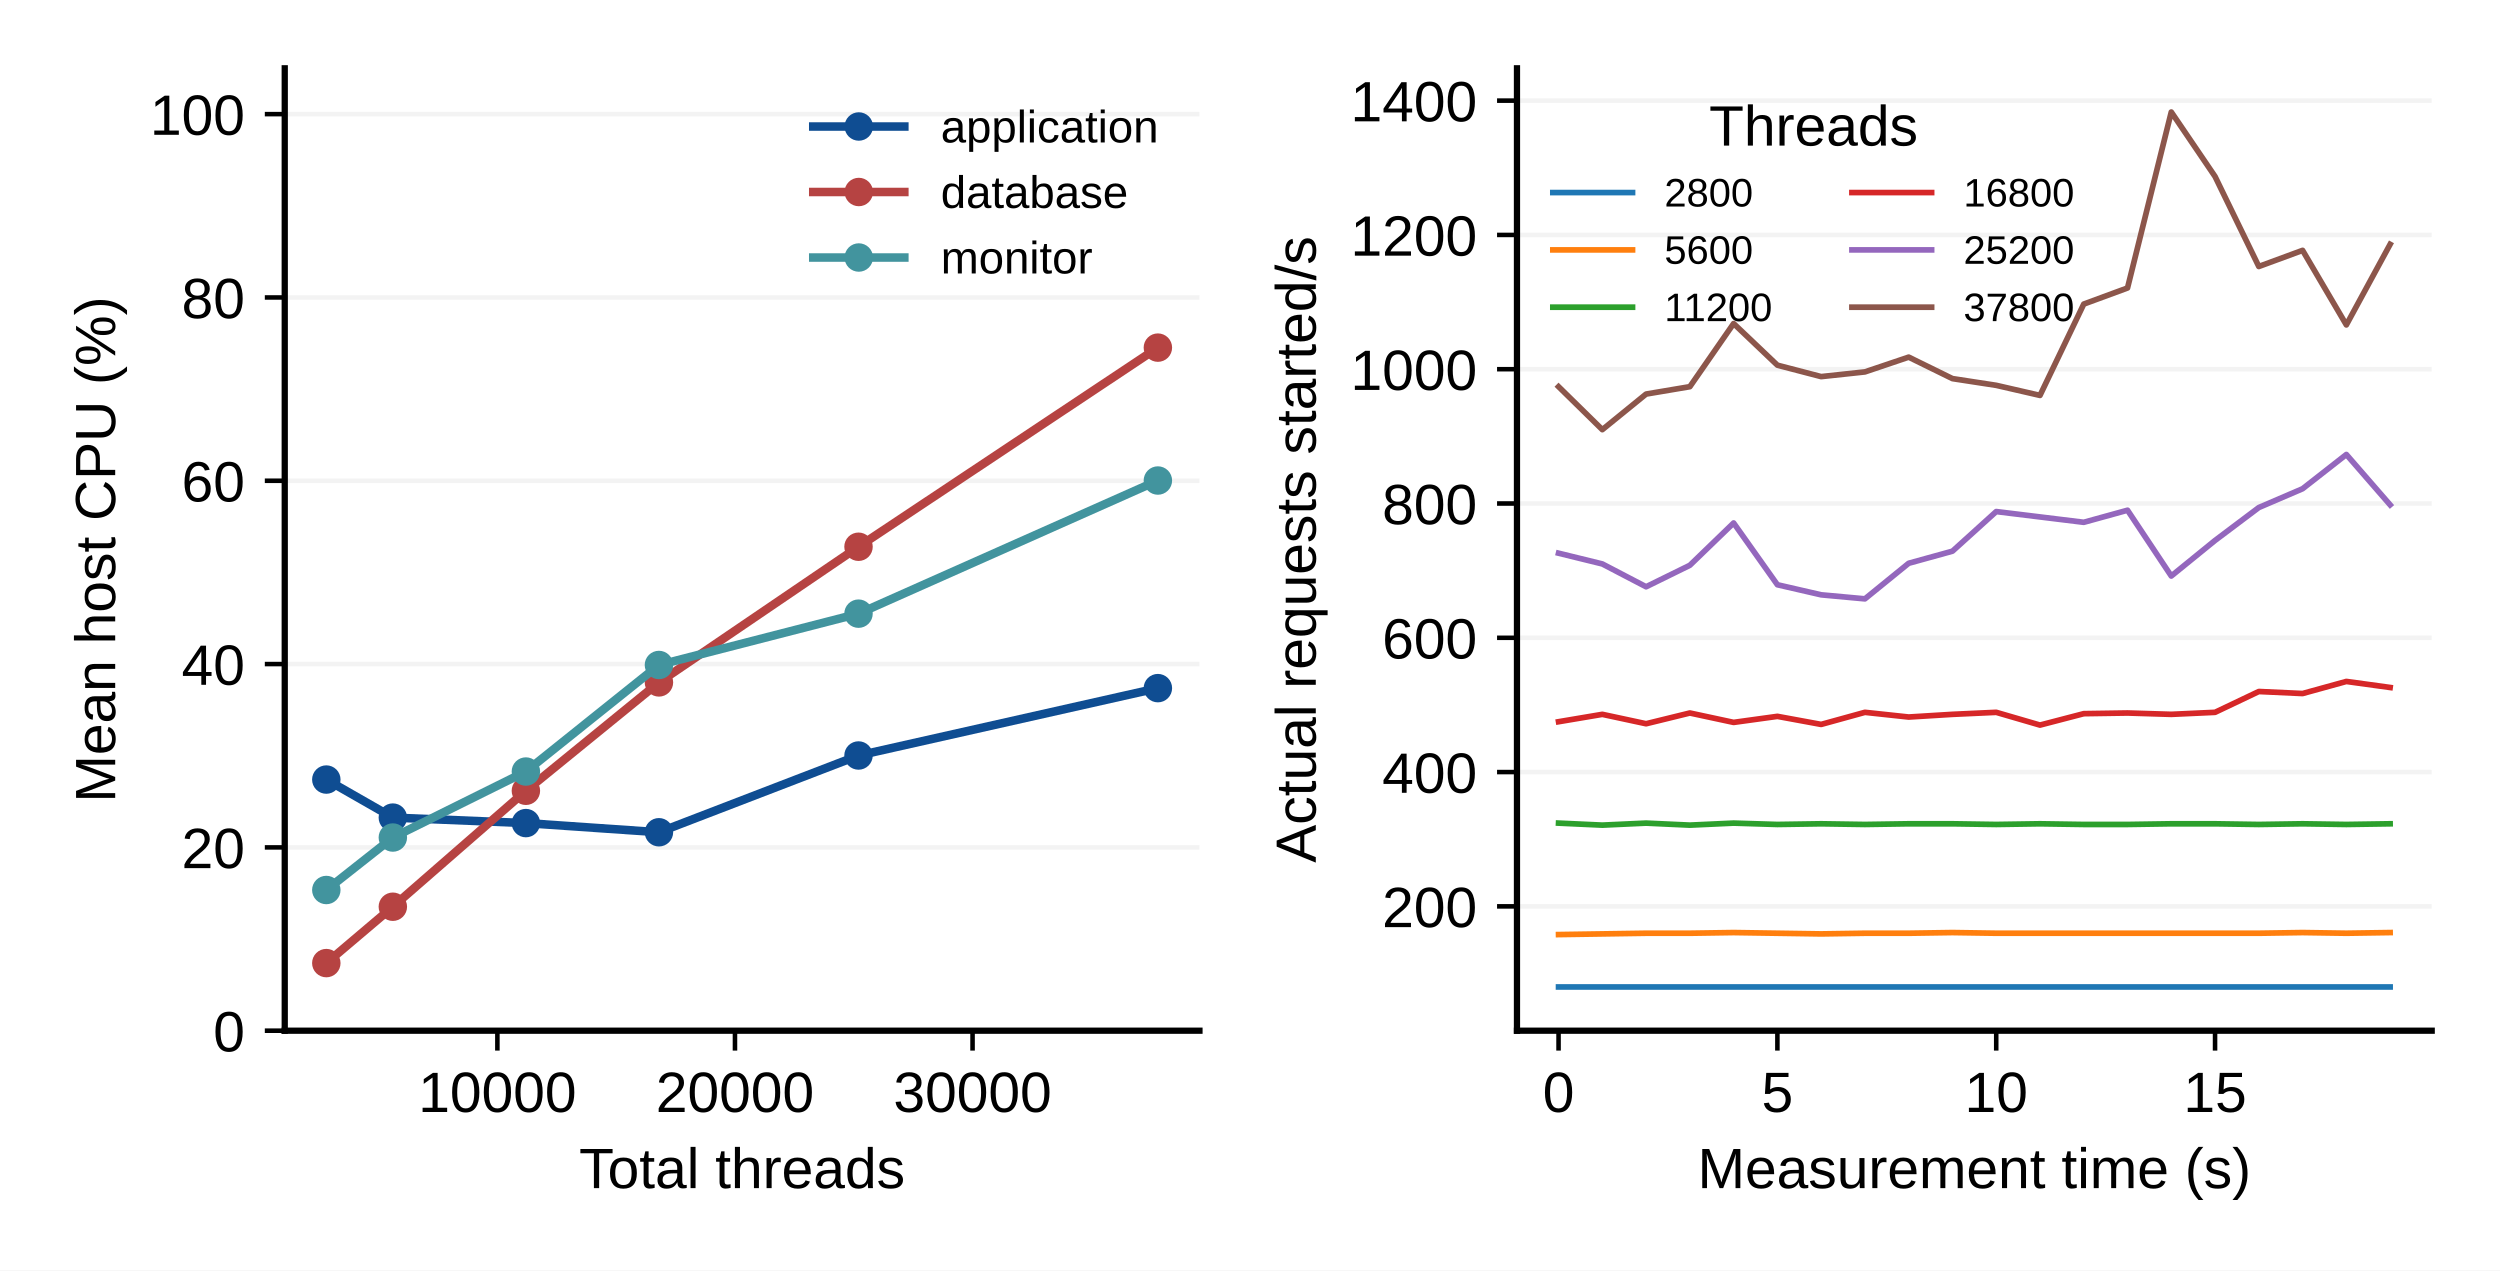
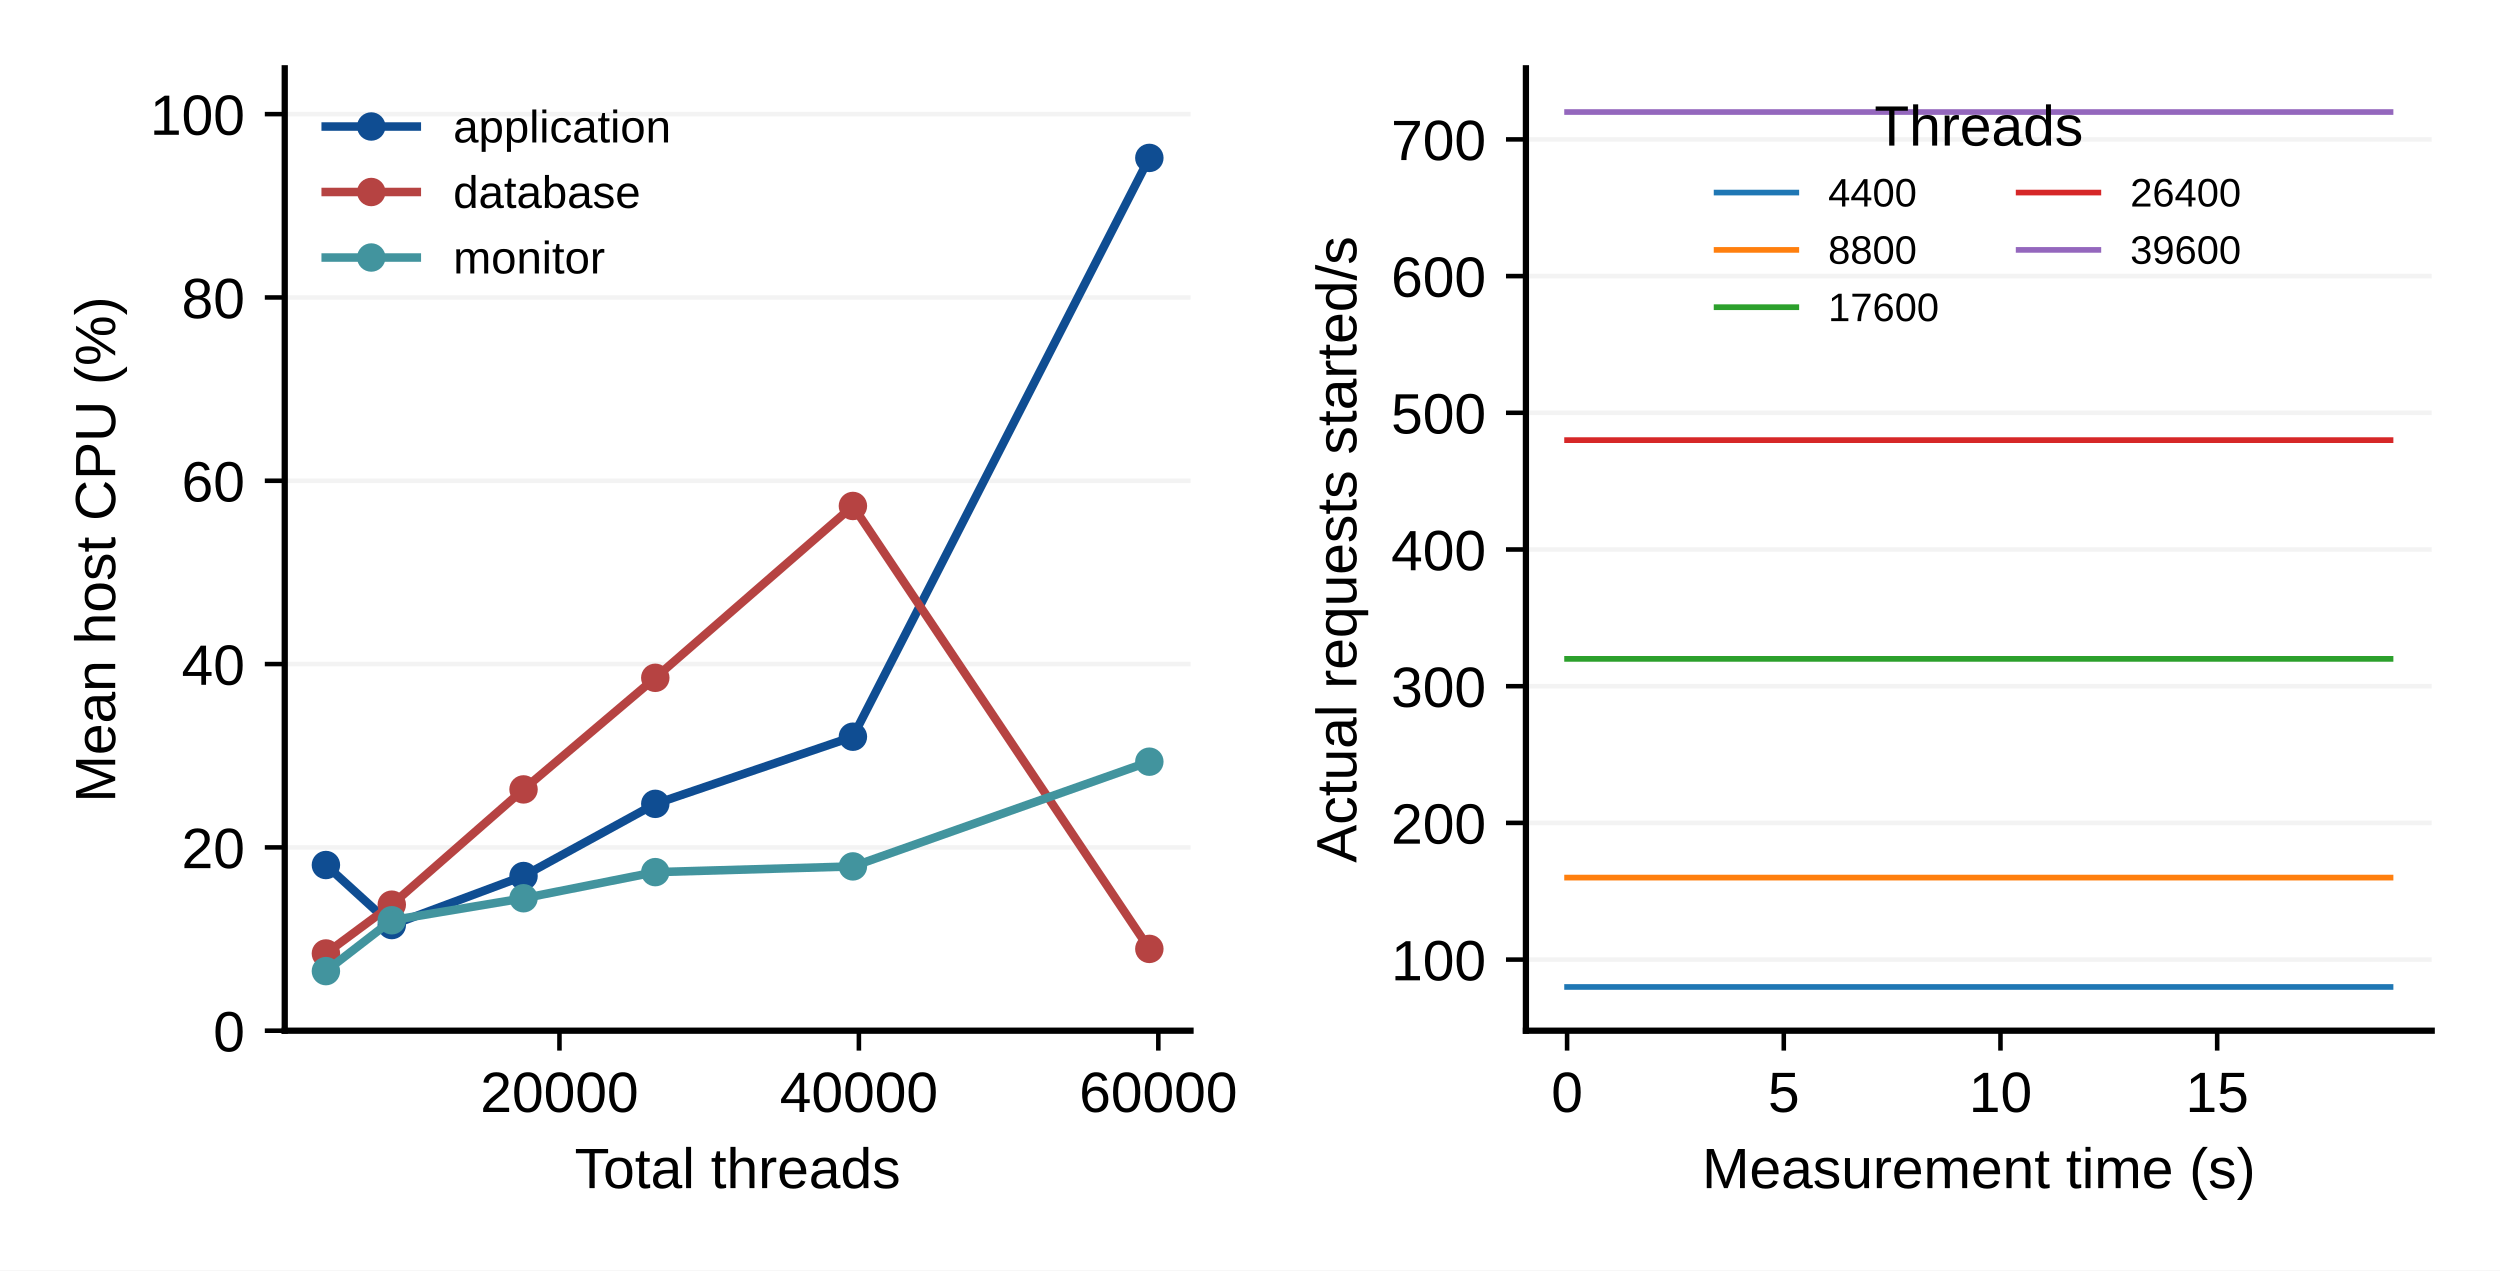
<svg xmlns="http://www.w3.org/2000/svg" xmlns:xlink="http://www.w3.org/1999/xlink" width="439.2pt" height="223.2pt" viewBox="0 0 439.2 223.2" version="1.1">
  <defs>
    <style type="text/css">*{stroke-linejoin: round; stroke-linecap: butt}</style>
  </defs>
  <g id="figure_1">
    <g id="patch_1">
      <path d="M 0 223.2  L 439.2 223.2  L 439.2 0  L 0 0  z " style="fill: #ffffff" />
    </g>
    <g id="axes_1">
      <g id="patch_2">
-         <path d="M 50.023 181.073  L 210.72 181.073  L 210.72 12  L 50.023 12  z " style="fill: #ffffff" />
+         <path d="M 50.023 181.073  L 209.149 181.073  L 209.149 12  L 50.023 12  z " style="fill: #ffffff" />
      </g>
      <g id="matplotlib.axis_1">
        <g id="xtick_1">
          <g id="line2d_1">
            <defs>
-               <path id="m66b0f3c5aa" d="M 0 0  L 0 3.5  " style="stroke: #000000; stroke-width: 0.8" />
+               <path id="m7be402d880" d="M 0 0  L 0 3.5  " style="stroke: #000000; stroke-width: 0.8" />
            </defs>
            <g>
-               <use xlink:href="#m66b0f3c5aa" x="87.379" y="181.073" style="stroke: #000000; stroke-width: 0.8" />
+               <use xlink:href="#m7be402d880" x="98.287" y="181.073" style="stroke: #000000; stroke-width: 0.8" />
            </g>
          </g>
          <g id="text_1">
-             <text style="font-size: 10px; font-family: 'Arial', 'Helvetica', 'DejaVu Sans'; text-anchor: middle" x="87.379" y="195.353" transform="rotate(-0 87.37945 195.353)">10000</text>
+             <text style="font-size: 10px; font-family: 'Arial', 'Helvetica', 'DejaVu Sans'; text-anchor: middle" x="98.287" y="195.353" transform="rotate(-0 98.28653 195.353)">20000</text>
          </g>
        </g>
        <g id="xtick_2">
          <g id="line2d_2">
            <g>
-               <use xlink:href="#m66b0f3c5aa" x="129.119" y="181.073" style="stroke: #000000; stroke-width: 0.8" />
+               <use xlink:href="#m7be402d880" x="150.89" y="181.073" style="stroke: #000000; stroke-width: 0.8" />
            </g>
          </g>
          <g id="text_2">
-             <text style="font-size: 10px; font-family: 'Arial', 'Helvetica', 'DejaVu Sans'; text-anchor: middle" x="129.119" y="195.353" transform="rotate(-0 129.1191 195.353)">20000</text>
+             <text style="font-size: 10px; font-family: 'Arial', 'Helvetica', 'DejaVu Sans'; text-anchor: middle" x="150.89" y="195.353" transform="rotate(-0 150.8904 195.353)">40000</text>
          </g>
        </g>
        <g id="xtick_3">
          <g id="line2d_3">
            <g>
-               <use xlink:href="#m66b0f3c5aa" x="170.859" y="181.073" style="stroke: #000000; stroke-width: 0.8" />
+               <use xlink:href="#m7be402d880" x="203.494" y="181.073" style="stroke: #000000; stroke-width: 0.8" />
            </g>
          </g>
          <g id="text_3">
-             <text style="font-size: 10px; font-family: 'Arial', 'Helvetica', 'DejaVu Sans'; text-anchor: middle" x="170.859" y="195.353" transform="rotate(-0 170.8587 195.353)">30000</text>
+             <text style="font-size: 10px; font-family: 'Arial', 'Helvetica', 'DejaVu Sans'; text-anchor: middle" x="203.494" y="195.353" transform="rotate(-0 203.4942 195.353)">60000</text>
          </g>
        </g>
        <g id="text_4">
-           <text style="font-size: 10px; font-family: 'Arial', 'Helvetica', 'DejaVu Sans'; text-anchor: middle" x="130.371" y="208.738" transform="rotate(-0 130.3713 208.7378)">Total threads</text>
+           <text style="font-size: 10px; font-family: 'Arial', 'Helvetica', 'DejaVu Sans'; text-anchor: middle" x="129.586" y="208.738" transform="rotate(-0 129.5858 208.7378)">Total threads</text>
        </g>
      </g>
      <g id="matplotlib.axis_2">
        <g id="ytick_1">
          <g id="line2d_4">
-             <path d="M 50.023 181.073  L 210.72 181.073  " clip-path="url(#pb26dd93817)" style="fill: none; stroke: #b0b0b0; stroke-opacity: 0.15; stroke-width: 0.8; stroke-linecap: square" />
+             <path d="M 50.023 181.073  L 209.149 181.073  " clip-path="url(#p62d3596f07)" style="fill: none; stroke: #b0b0b0; stroke-opacity: 0.15; stroke-width: 0.8; stroke-linecap: square" />
          </g>
          <g id="line2d_5">
            <defs>
-               <path id="m0eb69c5878" d="M 0 0  L -3.5 0  " style="stroke: #000000; stroke-width: 0.8" />
+               <path id="m4c0e5637d9" d="M 0 0  L -3.5 0  " style="stroke: #000000; stroke-width: 0.8" />
            </defs>
            <g>
-               <use xlink:href="#m0eb69c5878" x="50.023" y="181.073" style="stroke: #000000; stroke-width: 0.8" />
+               <use xlink:href="#m4c0e5637d9" x="50.023" y="181.073" style="stroke: #000000; stroke-width: 0.8" />
            </g>
          </g>
          <g id="text_5">
            <text style="font-size: 10px; font-family: 'Arial', 'Helvetica', 'DejaVu Sans'; text-anchor: end" x="43.023" y="184.713" transform="rotate(-0 43.0225 184.7129)">0</text>
          </g>
        </g>
        <g id="ytick_2">
          <g id="line2d_6">
-             <path d="M 50.023 148.868  L 210.72 148.868  " clip-path="url(#pb26dd93817)" style="fill: none; stroke: #b0b0b0; stroke-opacity: 0.15; stroke-width: 0.8; stroke-linecap: square" />
+             <path d="M 50.023 148.868  L 209.149 148.868  " clip-path="url(#p62d3596f07)" style="fill: none; stroke: #b0b0b0; stroke-opacity: 0.15; stroke-width: 0.8; stroke-linecap: square" />
          </g>
          <g id="line2d_7">
            <g>
-               <use xlink:href="#m0eb69c5878" x="50.023" y="148.868" style="stroke: #000000; stroke-width: 0.8" />
+               <use xlink:href="#m4c0e5637d9" x="50.023" y="148.868" style="stroke: #000000; stroke-width: 0.8" />
            </g>
          </g>
          <g id="text_6">
            <text style="font-size: 10px; font-family: 'Arial', 'Helvetica', 'DejaVu Sans'; text-anchor: end" x="43.023" y="152.509" transform="rotate(-0 43.0225 152.5085)">20</text>
          </g>
        </g>
        <g id="ytick_3">
          <g id="line2d_8">
-             <path d="M 50.023 116.664  L 210.72 116.664  " clip-path="url(#pb26dd93817)" style="fill: none; stroke: #b0b0b0; stroke-opacity: 0.15; stroke-width: 0.8; stroke-linecap: square" />
+             <path d="M 50.023 116.664  L 209.149 116.664  " clip-path="url(#p62d3596f07)" style="fill: none; stroke: #b0b0b0; stroke-opacity: 0.15; stroke-width: 0.8; stroke-linecap: square" />
          </g>
          <g id="line2d_9">
            <g>
-               <use xlink:href="#m0eb69c5878" x="50.023" y="116.664" style="stroke: #000000; stroke-width: 0.8" />
+               <use xlink:href="#m4c0e5637d9" x="50.023" y="116.664" style="stroke: #000000; stroke-width: 0.8" />
            </g>
          </g>
          <g id="text_7">
            <text style="font-size: 10px; font-family: 'Arial', 'Helvetica', 'DejaVu Sans'; text-anchor: end" x="43.023" y="120.304" transform="rotate(-0 43.0225 120.3042)">40</text>
          </g>
        </g>
        <g id="ytick_4">
          <g id="line2d_10">
-             <path d="M 50.023 84.46  L 210.72 84.46  " clip-path="url(#pb26dd93817)" style="fill: none; stroke: #b0b0b0; stroke-opacity: 0.15; stroke-width: 0.8; stroke-linecap: square" />
+             <path d="M 50.023 84.46  L 209.149 84.46  " clip-path="url(#p62d3596f07)" style="fill: none; stroke: #b0b0b0; stroke-opacity: 0.15; stroke-width: 0.8; stroke-linecap: square" />
          </g>
          <g id="line2d_11">
            <g>
-               <use xlink:href="#m0eb69c5878" x="50.023" y="84.46" style="stroke: #000000; stroke-width: 0.8" />
+               <use xlink:href="#m4c0e5637d9" x="50.023" y="84.46" style="stroke: #000000; stroke-width: 0.8" />
            </g>
          </g>
          <g id="text_8">
            <text style="font-size: 10px; font-family: 'Arial', 'Helvetica', 'DejaVu Sans'; text-anchor: end" x="43.023" y="88.1" transform="rotate(-0 43.0225 88.09988)">60</text>
          </g>
        </g>
        <g id="ytick_5">
          <g id="line2d_12">
-             <path d="M 50.023 52.255  L 210.72 52.255  " clip-path="url(#pb26dd93817)" style="fill: none; stroke: #b0b0b0; stroke-opacity: 0.15; stroke-width: 0.8; stroke-linecap: square" />
+             <path d="M 50.023 52.255  L 209.149 52.255  " clip-path="url(#p62d3596f07)" style="fill: none; stroke: #b0b0b0; stroke-opacity: 0.15; stroke-width: 0.8; stroke-linecap: square" />
          </g>
          <g id="line2d_13">
            <g>
-               <use xlink:href="#m0eb69c5878" x="50.023" y="52.255" style="stroke: #000000; stroke-width: 0.8" />
+               <use xlink:href="#m4c0e5637d9" x="50.023" y="52.255" style="stroke: #000000; stroke-width: 0.8" />
            </g>
          </g>
          <g id="text_9">
            <text style="font-size: 10px; font-family: 'Arial', 'Helvetica', 'DejaVu Sans'; text-anchor: end" x="43.023" y="55.896" transform="rotate(-0 43.0225 55.89555)">80</text>
          </g>
        </g>
        <g id="ytick_6">
          <g id="line2d_14">
-             <path d="M 50.023 20.051  L 210.72 20.051  " clip-path="url(#pb26dd93817)" style="fill: none; stroke: #b0b0b0; stroke-opacity: 0.15; stroke-width: 0.8; stroke-linecap: square" />
+             <path d="M 50.023 20.051  L 209.149 20.051  " clip-path="url(#p62d3596f07)" style="fill: none; stroke: #b0b0b0; stroke-opacity: 0.15; stroke-width: 0.8; stroke-linecap: square" />
          </g>
          <g id="line2d_15">
            <g>
-               <use xlink:href="#m0eb69c5878" x="50.023" y="20.051" style="stroke: #000000; stroke-width: 0.8" />
+               <use xlink:href="#m4c0e5637d9" x="50.023" y="20.051" style="stroke: #000000; stroke-width: 0.8" />
            </g>
          </g>
          <g id="text_10">
            <text style="font-size: 10px; font-family: 'Arial', 'Helvetica', 'DejaVu Sans'; text-anchor: end" x="43.023" y="23.691" transform="rotate(-0 43.0225 23.69122)">100</text>
          </g>
        </g>
        <g id="text_11">
          <text style="font-size: 10px; font-family: 'Arial', 'Helvetica', 'DejaVu Sans'; text-anchor: middle" x="20.235" y="96.536" transform="rotate(-90 20.235 96.53637)">Mean host CPU (%)</text>
        </g>
      </g>
      <g id="line2d_16">
-         <path d="M 57.327 136.953  L 69.014 143.635  L 92.388 144.601  L 115.762 146.212  L 150.824 132.726  L 203.416 120.891  " clip-path="url(#pb26dd93817)" style="fill: none; stroke: #0f4d92; stroke-width: 1.5; stroke-linecap: square" />
+         <path d="M 57.256 151.968  L 68.828 162.515  L 91.974 153.9  L 115.12 141.22  L 149.838 129.425  L 201.916 27.742  " clip-path="url(#p62d3596f07)" style="fill: none; stroke: #0f4d92; stroke-width: 1.5; stroke-linecap: square" />
        <defs>
-           <path id="mfb2a92ec28" d="M 0 2  C 0.53 2 1.039 1.789 1.414 1.414  C 1.789 1.039 2 0.53 2 0  C 2 -0.53 1.789 -1.039 1.414 -1.414  C 1.039 -1.789 0.53 -2 0 -2  C -0.53 -2 -1.039 -1.789 -1.414 -1.414  C -1.789 -1.039 -2 -0.53 -2 0  C -2 0.53 -1.789 1.039 -1.414 1.414  C -1.039 1.789 -0.53 2 0 2  z " style="stroke: #0f4d92" />
+           <path id="m55787d3f89" d="M 0 2  C 0.53 2 1.039 1.789 1.414 1.414  C 1.789 1.039 2 0.53 2 0  C 2 -0.53 1.789 -1.039 1.414 -1.414  C 1.039 -1.789 0.53 -2 0 -2  C -0.53 -2 -1.039 -1.789 -1.414 -1.414  C -1.789 -1.039 -2 -0.53 -2 0  C -2 0.53 -1.789 1.039 -1.414 1.414  C -1.039 1.789 -0.53 2 0 2  z " style="stroke: #0f4d92" />
        </defs>
-         <g clip-path="url(#pb26dd93817)">
-           <use xlink:href="#mfb2a92ec28" x="57.327" y="136.953" style="fill: #0f4d92; stroke: #0f4d92" />
-           <use xlink:href="#mfb2a92ec28" x="69.014" y="143.635" style="fill: #0f4d92; stroke: #0f4d92" />
-           <use xlink:href="#mfb2a92ec28" x="92.388" y="144.601" style="fill: #0f4d92; stroke: #0f4d92" />
-           <use xlink:href="#mfb2a92ec28" x="115.762" y="146.212" style="fill: #0f4d92; stroke: #0f4d92" />
-           <use xlink:href="#mfb2a92ec28" x="150.824" y="132.726" style="fill: #0f4d92; stroke: #0f4d92" />
-           <use xlink:href="#mfb2a92ec28" x="203.416" y="120.891" style="fill: #0f4d92; stroke: #0f4d92" />
+         <g clip-path="url(#p62d3596f07)">
+           <use xlink:href="#m55787d3f89" x="57.256" y="151.968" style="fill: #0f4d92; stroke: #0f4d92" />
+           <use xlink:href="#m55787d3f89" x="68.828" y="162.515" style="fill: #0f4d92; stroke: #0f4d92" />
+           <use xlink:href="#m55787d3f89" x="91.974" y="153.9" style="fill: #0f4d92; stroke: #0f4d92" />
+           <use xlink:href="#m55787d3f89" x="115.12" y="141.22" style="fill: #0f4d92; stroke: #0f4d92" />
+           <use xlink:href="#m55787d3f89" x="149.838" y="129.425" style="fill: #0f4d92; stroke: #0f4d92" />
+           <use xlink:href="#m55787d3f89" x="201.916" y="27.742" style="fill: #0f4d92; stroke: #0f4d92" />
        </g>
      </g>
      <g id="line2d_17">
-         <path d="M 57.327 169.197  L 69.014 159.295  L 92.388 138.925  L 115.762 119.885  L 150.824 96.053  L 203.416 61.071  " clip-path="url(#pb26dd93817)" style="fill: none; stroke: #b64342; stroke-width: 1.5; stroke-linecap: square" />
+         <path d="M 57.256 167.507  L 68.828 158.932  L 91.974 138.684  L 115.12 119.079  L 149.838 88.888  L 201.916 166.702  " clip-path="url(#p62d3596f07)" style="fill: none; stroke: #b64342; stroke-width: 1.5; stroke-linecap: square" />
        <defs>
-           <path id="mccfbec2e4c" d="M 0 2  C 0.53 2 1.039 1.789 1.414 1.414  C 1.789 1.039 2 0.53 2 0  C 2 -0.53 1.789 -1.039 1.414 -1.414  C 1.039 -1.789 0.53 -2 0 -2  C -0.53 -2 -1.039 -1.789 -1.414 -1.414  C -1.789 -1.039 -2 -0.53 -2 0  C -2 0.53 -1.789 1.039 -1.414 1.414  C -1.039 1.789 -0.53 2 0 2  z " style="stroke: #b64342" />
+           <path id="m4edc60a860" d="M 0 2  C 0.53 2 1.039 1.789 1.414 1.414  C 1.789 1.039 2 0.53 2 0  C 2 -0.53 1.789 -1.039 1.414 -1.414  C 1.039 -1.789 0.53 -2 0 -2  C -0.53 -2 -1.039 -1.789 -1.414 -1.414  C -1.789 -1.039 -2 -0.53 -2 0  C -2 0.53 -1.789 1.039 -1.414 1.414  C -1.039 1.789 -0.53 2 0 2  z " style="stroke: #b64342" />
        </defs>
-         <g clip-path="url(#pb26dd93817)">
-           <use xlink:href="#mccfbec2e4c" x="57.327" y="169.197" style="fill: #b64342; stroke: #b64342" />
-           <use xlink:href="#mccfbec2e4c" x="69.014" y="159.295" style="fill: #b64342; stroke: #b64342" />
-           <use xlink:href="#mccfbec2e4c" x="92.388" y="138.925" style="fill: #b64342; stroke: #b64342" />
-           <use xlink:href="#mccfbec2e4c" x="115.762" y="119.885" style="fill: #b64342; stroke: #b64342" />
-           <use xlink:href="#mccfbec2e4c" x="150.824" y="96.053" style="fill: #b64342; stroke: #b64342" />
-           <use xlink:href="#mccfbec2e4c" x="203.416" y="61.071" style="fill: #b64342; stroke: #b64342" />
+         <g clip-path="url(#p62d3596f07)">
+           <use xlink:href="#m4edc60a860" x="57.256" y="167.507" style="fill: #b64342; stroke: #b64342" />
+           <use xlink:href="#m4edc60a860" x="68.828" y="158.932" style="fill: #b64342; stroke: #b64342" />
+           <use xlink:href="#m4edc60a860" x="91.974" y="138.684" style="fill: #b64342; stroke: #b64342" />
+           <use xlink:href="#m4edc60a860" x="115.12" y="119.079" style="fill: #b64342; stroke: #b64342" />
+           <use xlink:href="#m4edc60a860" x="149.838" y="88.888" style="fill: #b64342; stroke: #b64342" />
+           <use xlink:href="#m4edc60a860" x="201.916" y="166.702" style="fill: #b64342; stroke: #b64342" />
        </g>
      </g>
      <g id="line2d_18">
-         <path d="M 57.327 156.356  L 69.014 147.137  L 92.388 135.544  L 115.762 116.825  L 150.824 107.808  L 203.416 84.419  " clip-path="url(#pb26dd93817)" style="fill: none; stroke: #42949e; stroke-width: 1.5; stroke-linecap: square" />
+         <path d="M 57.256 170.606  L 68.828 161.67  L 91.974 157.805  L 115.12 153.216  L 149.838 152.21  L 201.916 133.813  " clip-path="url(#p62d3596f07)" style="fill: none; stroke: #42949e; stroke-width: 1.5; stroke-linecap: square" />
        <defs>
-           <path id="ma425cc36cc" d="M 0 2  C 0.53 2 1.039 1.789 1.414 1.414  C 1.789 1.039 2 0.53 2 0  C 2 -0.53 1.789 -1.039 1.414 -1.414  C 1.039 -1.789 0.53 -2 0 -2  C -0.53 -2 -1.039 -1.789 -1.414 -1.414  C -1.789 -1.039 -2 -0.53 -2 0  C -2 0.53 -1.789 1.039 -1.414 1.414  C -1.039 1.789 -0.53 2 0 2  z " style="stroke: #42949e" />
+           <path id="md476eca176" d="M 0 2  C 0.53 2 1.039 1.789 1.414 1.414  C 1.789 1.039 2 0.53 2 0  C 2 -0.53 1.789 -1.039 1.414 -1.414  C 1.039 -1.789 0.53 -2 0 -2  C -0.53 -2 -1.039 -1.789 -1.414 -1.414  C -1.789 -1.039 -2 -0.53 -2 0  C -2 0.53 -1.789 1.039 -1.414 1.414  C -1.039 1.789 -0.53 2 0 2  z " style="stroke: #42949e" />
        </defs>
-         <g clip-path="url(#pb26dd93817)">
-           <use xlink:href="#ma425cc36cc" x="57.327" y="156.356" style="fill: #42949e; stroke: #42949e" />
-           <use xlink:href="#ma425cc36cc" x="69.014" y="147.137" style="fill: #42949e; stroke: #42949e" />
-           <use xlink:href="#ma425cc36cc" x="92.388" y="135.544" style="fill: #42949e; stroke: #42949e" />
-           <use xlink:href="#ma425cc36cc" x="115.762" y="116.825" style="fill: #42949e; stroke: #42949e" />
-           <use xlink:href="#ma425cc36cc" x="150.824" y="107.808" style="fill: #42949e; stroke: #42949e" />
-           <use xlink:href="#ma425cc36cc" x="203.416" y="84.419" style="fill: #42949e; stroke: #42949e" />
+         <g clip-path="url(#p62d3596f07)">
+           <use xlink:href="#md476eca176" x="57.256" y="170.606" style="fill: #42949e; stroke: #42949e" />
+           <use xlink:href="#md476eca176" x="68.828" y="161.67" style="fill: #42949e; stroke: #42949e" />
+           <use xlink:href="#md476eca176" x="91.974" y="157.805" style="fill: #42949e; stroke: #42949e" />
+           <use xlink:href="#md476eca176" x="115.12" y="153.216" style="fill: #42949e; stroke: #42949e" />
+           <use xlink:href="#md476eca176" x="149.838" y="152.21" style="fill: #42949e; stroke: #42949e" />
+           <use xlink:href="#md476eca176" x="201.916" y="133.813" style="fill: #42949e; stroke: #42949e" />
        </g>
      </g>
      <g id="patch_3">
        <path d="M 50.023 181.073  L 50.023 12  " style="fill: none; stroke: #000000; stroke-width: 1.1; stroke-linejoin: miter; stroke-linecap: square" />
      </g>
      <g id="patch_4">
-         <path d="M 50.023 181.073  L 210.72 181.073  " style="fill: none; stroke: #000000; stroke-width: 1.1; stroke-linejoin: miter; stroke-linecap: square" />
+         <path d="M 50.023 181.073  L 209.149 181.073  " style="fill: none; stroke: #000000; stroke-width: 1.1; stroke-linejoin: miter; stroke-linecap: square" />
      </g>
      <g id="legend_1">
        <g id="line2d_19">
-           <path d="M 142.873 22.224  L 150.873 22.224  L 158.873 22.224  " style="fill: none; stroke: #0f4d92; stroke-width: 1.5; stroke-linecap: square" />
+           <path d="M 57.222 22.224  L 65.222 22.224  L 73.222 22.224  " style="fill: none; stroke: #0f4d92; stroke-width: 1.5; stroke-linecap: square" />
          <g>
-             <use xlink:href="#mfb2a92ec28" x="150.873" y="22.224" style="fill: #0f4d92; stroke: #0f4d92" />
+             <use xlink:href="#m55787d3f89" x="65.222" y="22.224" style="fill: #0f4d92; stroke: #0f4d92" />
          </g>
        </g>
        <g id="text_12">
-           <text style="font-size: 8px; font-family: 'Arial', 'Helvetica', 'DejaVu Sans'; text-anchor: start" x="165.273" y="25.024" transform="rotate(-0 165.2725 25.02422)">application</text>
+           <text style="font-size: 8px; font-family: 'Arial', 'Helvetica', 'DejaVu Sans'; text-anchor: start" x="79.623" y="25.024" transform="rotate(-0 79.6225 25.02422)">application</text>
        </g>
        <g id="line2d_20">
-           <path d="M 142.873 33.732  L 150.873 33.732  L 158.873 33.732  " style="fill: none; stroke: #b64342; stroke-width: 1.5; stroke-linecap: square" />
+           <path d="M 57.222 33.732  L 65.222 33.732  L 73.222 33.732  " style="fill: none; stroke: #b64342; stroke-width: 1.5; stroke-linecap: square" />
          <g>
-             <use xlink:href="#mccfbec2e4c" x="150.873" y="33.732" style="fill: #b64342; stroke: #b64342" />
+             <use xlink:href="#m4edc60a860" x="65.222" y="33.732" style="fill: #b64342; stroke: #b64342" />
          </g>
        </g>
        <g id="text_13">
-           <text style="font-size: 8px; font-family: 'Arial', 'Helvetica', 'DejaVu Sans'; text-anchor: start" x="165.273" y="36.532" transform="rotate(-0 165.2725 36.53203)">database</text>
+           <text style="font-size: 8px; font-family: 'Arial', 'Helvetica', 'DejaVu Sans'; text-anchor: start" x="79.623" y="36.532" transform="rotate(-0 79.6225 36.53203)">database</text>
        </g>
        <g id="line2d_21">
-           <path d="M 142.873 45.24  L 150.873 45.24  L 158.873 45.24  " style="fill: none; stroke: #42949e; stroke-width: 1.5; stroke-linecap: square" />
+           <path d="M 57.222 45.24  L 65.222 45.24  L 73.222 45.24  " style="fill: none; stroke: #42949e; stroke-width: 1.5; stroke-linecap: square" />
          <g>
-             <use xlink:href="#ma425cc36cc" x="150.873" y="45.24" style="fill: #42949e; stroke: #42949e" />
+             <use xlink:href="#md476eca176" x="65.222" y="45.24" style="fill: #42949e; stroke: #42949e" />
          </g>
        </g>
        <g id="text_14">
-           <text style="font-size: 8px; font-family: 'Arial', 'Helvetica', 'DejaVu Sans'; text-anchor: start" x="165.273" y="48.04" transform="rotate(-0 165.2725 48.03984)">monitor</text>
+           <text style="font-size: 8px; font-family: 'Arial', 'Helvetica', 'DejaVu Sans'; text-anchor: start" x="79.623" y="48.04" transform="rotate(-0 79.6225 48.03984)">monitor</text>
        </g>
      </g>
    </g>
    <g id="axes_2">
      <g id="patch_5">
-         <path d="M 266.502 181.073  L 427.2 181.073  L 427.2 12  L 266.502 12  z " style="fill: #ffffff" />
+         <path d="M 268.073 181.073  L 427.2 181.073  L 427.2 12  L 268.073 12  z " style="fill: #ffffff" />
      </g>
      <g id="matplotlib.axis_3">
        <g id="xtick_4">
          <g id="line2d_22">
            <g>
-               <use xlink:href="#m66b0f3c5aa" x="273.807" y="181.073" style="stroke: #000000; stroke-width: 0.8" />
+               <use xlink:href="#m7be402d880" x="275.306" y="181.073" style="stroke: #000000; stroke-width: 0.8" />
            </g>
          </g>
          <g id="text_15">
-             <text style="font-size: 10px; font-family: 'Arial', 'Helvetica', 'DejaVu Sans'; text-anchor: middle" x="273.807" y="195.353" transform="rotate(-0 273.8069 195.353)">0</text>
+             <text style="font-size: 10px; font-family: 'Arial', 'Helvetica', 'DejaVu Sans'; text-anchor: middle" x="275.306" y="195.353" transform="rotate(-0 275.3064 195.353)">0</text>
          </g>
        </g>
        <g id="xtick_5">
          <g id="line2d_23">
            <g>
-               <use xlink:href="#m66b0f3c5aa" x="312.251" y="181.073" style="stroke: #000000; stroke-width: 0.8" />
+               <use xlink:href="#m7be402d880" x="313.375" y="181.073" style="stroke: #000000; stroke-width: 0.8" />
            </g>
          </g>
          <g id="text_16">
-             <text style="font-size: 10px; font-family: 'Arial', 'Helvetica', 'DejaVu Sans'; text-anchor: middle" x="312.251" y="195.353" transform="rotate(-0 312.2513 195.353)">5</text>
+             <text style="font-size: 10px; font-family: 'Arial', 'Helvetica', 'DejaVu Sans'; text-anchor: middle" x="313.375" y="195.353" transform="rotate(-0 313.375 195.353)">5</text>
          </g>
        </g>
        <g id="xtick_6">
          <g id="line2d_24">
            <g>
-               <use xlink:href="#m66b0f3c5aa" x="350.696" y="181.073" style="stroke: #000000; stroke-width: 0.8" />
+               <use xlink:href="#m7be402d880" x="351.444" y="181.073" style="stroke: #000000; stroke-width: 0.8" />
            </g>
          </g>
          <g id="text_17">
-             <text style="font-size: 10px; font-family: 'Arial', 'Helvetica', 'DejaVu Sans'; text-anchor: middle" x="350.696" y="195.353" transform="rotate(-0 350.6957 195.353)">10</text>
+             <text style="font-size: 10px; font-family: 'Arial', 'Helvetica', 'DejaVu Sans'; text-anchor: middle" x="351.444" y="195.353" transform="rotate(-0 351.4435 195.353)">10</text>
          </g>
        </g>
        <g id="xtick_7">
          <g id="line2d_25">
            <g>
-               <use xlink:href="#m66b0f3c5aa" x="389.14" y="181.073" style="stroke: #000000; stroke-width: 0.8" />
+               <use xlink:href="#m7be402d880" x="389.512" y="181.073" style="stroke: #000000; stroke-width: 0.8" />
            </g>
          </g>
          <g id="text_18">
-             <text style="font-size: 10px; font-family: 'Arial', 'Helvetica', 'DejaVu Sans'; text-anchor: middle" x="389.14" y="195.353" transform="rotate(-0 389.1401 195.353)">15</text>
+             <text style="font-size: 10px; font-family: 'Arial', 'Helvetica', 'DejaVu Sans'; text-anchor: middle" x="389.512" y="195.353" transform="rotate(-0 389.5121 195.353)">15</text>
          </g>
        </g>
        <g id="text_19">
-           <text style="font-size: 10px; font-family: 'Arial', 'Helvetica', 'DejaVu Sans'; text-anchor: middle" x="346.851" y="208.738" transform="rotate(-0 346.8512 208.7378)">Measurement time (s)</text>
+           <text style="font-size: 10px; font-family: 'Arial', 'Helvetica', 'DejaVu Sans'; text-anchor: middle" x="347.637" y="208.738" transform="rotate(-0 347.6367 208.7378)">Measurement time (s)</text>
        </g>
      </g>
      <g id="matplotlib.axis_4">
        <g id="ytick_7">
          <g id="line2d_26">
-             <path d="M 266.502 159.232  L 427.2 159.232  " clip-path="url(#p26ec49418d)" style="fill: none; stroke: #b0b0b0; stroke-opacity: 0.15; stroke-width: 0.8; stroke-linecap: square" />
+             <path d="M 268.073 168.584  L 427.2 168.584  " clip-path="url(#pa93361aab0)" style="fill: none; stroke: #b0b0b0; stroke-opacity: 0.15; stroke-width: 0.8; stroke-linecap: square" />
          </g>
          <g id="line2d_27">
            <g>
-               <use xlink:href="#m0eb69c5878" x="266.502" y="159.232" style="stroke: #000000; stroke-width: 0.8" />
+               <use xlink:href="#m4c0e5637d9" x="268.073" y="168.584" style="stroke: #000000; stroke-width: 0.8" />
            </g>
          </g>
          <g id="text_20">
-             <text style="font-size: 10px; font-family: 'Arial', 'Helvetica', 'DejaVu Sans'; text-anchor: end" x="259.502" y="162.872" transform="rotate(-0 259.5025 162.8725)">200</text>
+             <text style="font-size: 10px; font-family: 'Arial', 'Helvetica', 'DejaVu Sans'; text-anchor: end" x="261.073" y="172.225" transform="rotate(-0 261.0734 172.2245)">100</text>
          </g>
        </g>
        <g id="ytick_8">
          <g id="line2d_28">
-             <path d="M 266.502 135.64  L 427.2 135.64  " clip-path="url(#p26ec49418d)" style="fill: none; stroke: #b0b0b0; stroke-opacity: 0.15; stroke-width: 0.8; stroke-linecap: square" />
+             <path d="M 268.073 144.568  L 427.2 144.568  " clip-path="url(#pa93361aab0)" style="fill: none; stroke: #b0b0b0; stroke-opacity: 0.15; stroke-width: 0.8; stroke-linecap: square" />
          </g>
          <g id="line2d_29">
            <g>
-               <use xlink:href="#m0eb69c5878" x="266.502" y="135.64" style="stroke: #000000; stroke-width: 0.8" />
+               <use xlink:href="#m4c0e5637d9" x="268.073" y="144.568" style="stroke: #000000; stroke-width: 0.8" />
            </g>
          </g>
          <g id="text_21">
-             <text style="font-size: 10px; font-family: 'Arial', 'Helvetica', 'DejaVu Sans'; text-anchor: end" x="259.502" y="139.28" transform="rotate(-0 259.5025 139.2804)">400</text>
+             <text style="font-size: 10px; font-family: 'Arial', 'Helvetica', 'DejaVu Sans'; text-anchor: end" x="261.073" y="148.209" transform="rotate(-0 261.0734 148.2085)">200</text>
          </g>
        </g>
        <g id="ytick_9">
          <g id="line2d_30">
-             <path d="M 266.502 112.048  L 427.2 112.048  " clip-path="url(#p26ec49418d)" style="fill: none; stroke: #b0b0b0; stroke-opacity: 0.15; stroke-width: 0.8; stroke-linecap: square" />
+             <path d="M 268.073 120.552  L 427.2 120.552  " clip-path="url(#pa93361aab0)" style="fill: none; stroke: #b0b0b0; stroke-opacity: 0.15; stroke-width: 0.8; stroke-linecap: square" />
          </g>
          <g id="line2d_31">
            <g>
-               <use xlink:href="#m0eb69c5878" x="266.502" y="112.048" style="stroke: #000000; stroke-width: 0.8" />
+               <use xlink:href="#m4c0e5637d9" x="268.073" y="120.552" style="stroke: #000000; stroke-width: 0.8" />
            </g>
          </g>
          <g id="text_22">
-             <text style="font-size: 10px; font-family: 'Arial', 'Helvetica', 'DejaVu Sans'; text-anchor: end" x="259.502" y="115.688" transform="rotate(-0 259.5025 115.6883)">600</text>
+             <text style="font-size: 10px; font-family: 'Arial', 'Helvetica', 'DejaVu Sans'; text-anchor: end" x="261.073" y="124.193" transform="rotate(-0 261.0734 124.1925)">300</text>
          </g>
        </g>
        <g id="ytick_10">
          <g id="line2d_32">
-             <path d="M 266.502 88.456  L 427.2 88.456  " clip-path="url(#p26ec49418d)" style="fill: none; stroke: #b0b0b0; stroke-opacity: 0.15; stroke-width: 0.8; stroke-linecap: square" />
+             <path d="M 268.073 96.536  L 427.2 96.536  " clip-path="url(#pa93361aab0)" style="fill: none; stroke: #b0b0b0; stroke-opacity: 0.15; stroke-width: 0.8; stroke-linecap: square" />
          </g>
          <g id="line2d_33">
            <g>
-               <use xlink:href="#m0eb69c5878" x="266.502" y="88.456" style="stroke: #000000; stroke-width: 0.8" />
+               <use xlink:href="#m4c0e5637d9" x="268.073" y="96.536" style="stroke: #000000; stroke-width: 0.8" />
            </g>
          </g>
          <g id="text_23">
-             <text style="font-size: 10px; font-family: 'Arial', 'Helvetica', 'DejaVu Sans'; text-anchor: end" x="259.502" y="92.096" transform="rotate(-0 259.5025 92.09621)">800</text>
+             <text style="font-size: 10px; font-family: 'Arial', 'Helvetica', 'DejaVu Sans'; text-anchor: end" x="261.073" y="100.177" transform="rotate(-0 261.0734 100.1765)">400</text>
          </g>
        </g>
        <g id="ytick_11">
          <g id="line2d_34">
-             <path d="M 266.502 64.864  L 427.2 64.864  " clip-path="url(#p26ec49418d)" style="fill: none; stroke: #b0b0b0; stroke-opacity: 0.15; stroke-width: 0.8; stroke-linecap: square" />
+             <path d="M 268.073 72.52  L 427.2 72.52  " clip-path="url(#pa93361aab0)" style="fill: none; stroke: #b0b0b0; stroke-opacity: 0.15; stroke-width: 0.8; stroke-linecap: square" />
          </g>
          <g id="line2d_35">
            <g>
-               <use xlink:href="#m0eb69c5878" x="266.502" y="64.864" style="stroke: #000000; stroke-width: 0.8" />
+               <use xlink:href="#m4c0e5637d9" x="268.073" y="72.52" style="stroke: #000000; stroke-width: 0.8" />
            </g>
          </g>
          <g id="text_24">
-             <text style="font-size: 10px; font-family: 'Arial', 'Helvetica', 'DejaVu Sans'; text-anchor: end" x="259.502" y="68.504" transform="rotate(-0 259.5025 68.50412)">1000</text>
+             <text style="font-size: 10px; font-family: 'Arial', 'Helvetica', 'DejaVu Sans'; text-anchor: end" x="261.073" y="76.16" transform="rotate(-0 261.0734 76.16049)">500</text>
          </g>
        </g>
        <g id="ytick_12">
          <g id="line2d_36">
-             <path d="M 266.502 41.272  L 427.2 41.272  " clip-path="url(#p26ec49418d)" style="fill: none; stroke: #b0b0b0; stroke-opacity: 0.15; stroke-width: 0.8; stroke-linecap: square" />
+             <path d="M 268.073 48.504  L 427.2 48.504  " clip-path="url(#pa93361aab0)" style="fill: none; stroke: #b0b0b0; stroke-opacity: 0.15; stroke-width: 0.8; stroke-linecap: square" />
          </g>
          <g id="line2d_37">
            <g>
-               <use xlink:href="#m0eb69c5878" x="266.502" y="41.272" style="stroke: #000000; stroke-width: 0.8" />
+               <use xlink:href="#m4c0e5637d9" x="268.073" y="48.504" style="stroke: #000000; stroke-width: 0.8" />
            </g>
          </g>
          <g id="text_25">
-             <text style="font-size: 10px; font-family: 'Arial', 'Helvetica', 'DejaVu Sans'; text-anchor: end" x="259.502" y="44.912" transform="rotate(-0 259.5025 44.91203)">1200</text>
+             <text style="font-size: 10px; font-family: 'Arial', 'Helvetica', 'DejaVu Sans'; text-anchor: end" x="261.073" y="52.144" transform="rotate(-0 261.0734 52.14448)">600</text>
          </g>
        </g>
        <g id="ytick_13">
          <g id="line2d_38">
-             <path d="M 266.502 17.68  L 427.2 17.68  " clip-path="url(#p26ec49418d)" style="fill: none; stroke: #b0b0b0; stroke-opacity: 0.15; stroke-width: 0.8; stroke-linecap: square" />
+             <path d="M 268.073 24.488  L 427.2 24.488  " clip-path="url(#pa93361aab0)" style="fill: none; stroke: #b0b0b0; stroke-opacity: 0.15; stroke-width: 0.8; stroke-linecap: square" />
          </g>
          <g id="line2d_39">
            <g>
-               <use xlink:href="#m0eb69c5878" x="266.502" y="17.68" style="stroke: #000000; stroke-width: 0.8" />
+               <use xlink:href="#m4c0e5637d9" x="268.073" y="24.488" style="stroke: #000000; stroke-width: 0.8" />
            </g>
          </g>
          <g id="text_26">
-             <text style="font-size: 10px; font-family: 'Arial', 'Helvetica', 'DejaVu Sans'; text-anchor: end" x="259.502" y="21.32" transform="rotate(-0 259.5025 21.31993)">1400</text>
+             <text style="font-size: 10px; font-family: 'Arial', 'Helvetica', 'DejaVu Sans'; text-anchor: end" x="261.073" y="28.128" transform="rotate(-0 261.0734 28.12846)">700</text>
          </g>
        </g>
        <g id="text_27">
-           <text style="font-size: 10px; font-family: 'Arial', 'Helvetica', 'DejaVu Sans'; text-anchor: middle" x="231.154" y="96.536" transform="rotate(-90 231.1543 96.53637)">Actual requests started/s</text>
+           <text style="font-size: 10px; font-family: 'Arial', 'Helvetica', 'DejaVu Sans'; text-anchor: middle" x="238.286" y="96.536" transform="rotate(-90 238.2861 96.53637)">Actual requests started/s</text>
        </g>
      </g>
      <g id="line2d_40">
-         <path d="M 273.807 173.388  L 281.496 173.388  L 289.185 173.388  L 296.874 173.388  L 304.562 173.388  L 312.251 173.388  L 319.94 173.388  L 327.629 173.388  L 335.318 173.388  L 343.007 173.388  L 350.696 173.388  L 358.385 173.388  L 366.073 173.388  L 373.762 173.388  L 381.451 173.388  L 389.14 173.388  L 396.829 173.388  L 404.518 173.388  L 412.207 173.388  L 419.896 173.388  " clip-path="url(#p26ec49418d)" style="fill: none; stroke: #1f77b4; stroke-linecap: square" />
+         <path d="M 275.306 173.388  L 282.92 173.388  L 290.534 173.388  L 298.148 173.388  L 305.761 173.388  L 313.375 173.388  L 320.989 173.388  L 328.602 173.388  L 336.216 173.388  L 343.83 173.388  L 351.444 173.388  L 359.057 173.388  L 366.671 173.388  L 374.285 173.388  L 381.898 173.388  L 389.512 173.388  L 397.126 173.388  L 404.74 173.388  L 412.353 173.388  L 419.967 173.388  " clip-path="url(#pa93361aab0)" style="fill: none; stroke: #1f77b4; stroke-linecap: square" />
      </g>
      <g id="line2d_41">
-         <path d="M 273.807 164.187  L 281.496 164.069  L 289.185 163.951  L 296.874 163.951  L 304.562 163.833  L 312.251 163.951  L 319.94 164.069  L 327.629 163.951  L 335.318 163.951  L 343.007 163.833  L 350.696 163.951  L 358.385 163.951  L 366.073 163.951  L 373.762 163.951  L 381.451 163.951  L 389.14 163.951  L 396.829 163.951  L 404.518 163.833  L 412.207 163.951  L 419.896 163.833  " clip-path="url(#p26ec49418d)" style="fill: none; stroke: #ff7f0e; stroke-linecap: square" />
+         <path d="M 275.306 154.175  L 282.92 154.175  L 290.534 154.175  L 298.148 154.175  L 305.761 154.175  L 313.375 154.175  L 320.989 154.175  L 328.602 154.175  L 336.216 154.175  L 343.83 154.175  L 351.444 154.175  L 359.057 154.175  L 366.671 154.175  L 374.285 154.175  L 381.898 154.175  L 389.512 154.175  L 397.126 154.175  L 404.74 154.175  L 412.353 154.175  L 419.967 154.175  " clip-path="url(#pa93361aab0)" style="fill: none; stroke: #ff7f0e; stroke-linecap: square" />
      </g>
      <g id="line2d_42">
-         <path d="M 273.807 144.605  L 281.496 144.959  L 289.185 144.605  L 296.874 144.959  L 304.562 144.605  L 312.251 144.841  L 319.94 144.723  L 327.629 144.841  L 335.318 144.723  L 343.007 144.723  L 350.696 144.841  L 358.385 144.723  L 366.073 144.841  L 373.762 144.841  L 381.451 144.723  L 389.14 144.723  L 396.829 144.841  L 404.518 144.723  L 412.207 144.841  L 419.896 144.723  " clip-path="url(#p26ec49418d)" style="fill: none; stroke: #2ca02c; stroke-linecap: square" />
+         <path d="M 275.306 115.749  L 282.92 115.749  L 290.534 115.749  L 298.148 115.749  L 305.761 115.749  L 313.375 115.749  L 320.989 115.749  L 328.602 115.749  L 336.216 115.749  L 343.83 115.749  L 351.444 115.749  L 359.057 115.749  L 366.671 115.749  L 374.285 115.749  L 381.898 115.749  L 389.512 115.749  L 397.126 115.749  L 404.74 115.749  L 412.353 115.749  L 419.967 115.749  " clip-path="url(#pa93361aab0)" style="fill: none; stroke: #2ca02c; stroke-linecap: square" />
      </g>
      <g id="line2d_43">
-         <path d="M 273.807 126.793  L 281.496 125.496  L 289.185 127.147  L 296.874 125.26  L 304.562 126.911  L 312.251 125.85  L 319.94 127.265  L 327.629 125.142  L 335.318 125.968  L 343.007 125.496  L 350.696 125.142  L 358.385 127.383  L 366.073 125.378  L 373.762 125.26  L 381.451 125.496  L 389.14 125.142  L 396.829 121.485  L 404.518 121.839  L 412.207 119.716  L 419.896 120.777  " clip-path="url(#p26ec49418d)" style="fill: none; stroke: #d62728; stroke-linecap: square" />
+         <path d="M 275.306 77.324  L 282.92 77.324  L 290.534 77.324  L 298.148 77.324  L 305.761 77.324  L 313.375 77.324  L 320.989 77.324  L 328.602 77.324  L 336.216 77.324  L 343.83 77.324  L 351.444 77.324  L 359.057 77.324  L 366.671 77.324  L 374.285 77.324  L 381.898 77.324  L 389.512 77.324  L 397.126 77.324  L 404.74 77.324  L 412.353 77.324  L 419.967 77.324  " clip-path="url(#pa93361aab0)" style="fill: none; stroke: #d62728; stroke-linecap: square" />
      </g>
      <g id="line2d_44">
-         <path d="M 273.807 97.185  L 281.496 99.073  L 289.185 103.083  L 296.874 99.308  L 304.562 91.877  L 312.251 102.729  L 319.94 104.499  L 327.629 105.206  L 335.318 98.955  L 343.007 96.831  L 350.696 89.872  L 358.385 90.815  L 366.073 91.759  L 373.762 89.636  L 381.451 101.196  L 389.14 94.944  L 396.829 89.164  L 404.518 85.861  L 412.207 79.845  L 419.896 88.692  " clip-path="url(#p26ec49418d)" style="fill: none; stroke: #9467bd; stroke-linecap: square" />
-       </g>
-       <g id="line2d_45">
-         <path d="M 273.807 67.931  L 281.496 75.48  L 289.185 69.229  L 296.874 67.931  L 304.562 56.843  L 312.251 64.156  L 319.94 66.162  L 327.629 65.336  L 335.318 62.741  L 343.007 66.515  L 350.696 67.695  L 358.385 69.464  L 366.073 53.422  L 373.762 50.591  L 381.451 19.685  L 389.14 31.009  L 396.829 46.816  L 404.518 43.985  L 412.207 57.079  L 419.896 42.923  " clip-path="url(#p26ec49418d)" style="fill: none; stroke: #8c564b; stroke-linecap: square" />
+         <path d="M 275.306 19.685  L 282.92 19.685  L 290.534 19.685  L 298.148 19.685  L 305.761 19.685  L 313.375 19.685  L 320.989 19.685  L 328.602 19.685  L 336.216 19.685  L 343.83 19.685  L 351.444 19.685  L 359.057 19.685  L 366.671 19.685  L 374.285 19.685  L 381.898 19.685  L 389.512 19.685  L 397.126 19.685  L 404.74 19.685  L 412.353 19.685  L 419.967 19.685  " clip-path="url(#pa93361aab0)" style="fill: none; stroke: #9467bd; stroke-linecap: square" />
      </g>
      <g id="patch_6">
-         <path d="M 266.502 181.073  L 266.502 12  " style="fill: none; stroke: #000000; stroke-width: 1.1; stroke-linejoin: miter; stroke-linecap: square" />
+         <path d="M 268.073 181.073  L 268.073 12  " style="fill: none; stroke: #000000; stroke-width: 1.1; stroke-linejoin: miter; stroke-linecap: square" />
      </g>
      <g id="patch_7">
-         <path d="M 266.502 181.073  L 427.2 181.073  " style="fill: none; stroke: #000000; stroke-width: 1.1; stroke-linejoin: miter; stroke-linecap: square" />
+         <path d="M 268.073 181.073  L 427.2 181.073  " style="fill: none; stroke: #000000; stroke-width: 1.1; stroke-linejoin: miter; stroke-linecap: square" />
      </g>
      <g id="legend_2">
        <g id="text_28">
-           <text style="font-size: 10px; font-family: 'Arial', 'Helvetica', 'DejaVu Sans'; text-anchor: start" x="300.265" y="25.58" transform="rotate(-0 300.2654 25.58027)">Threads</text>
+           <text style="font-size: 10px; font-family: 'Arial', 'Helvetica', 'DejaVu Sans'; text-anchor: start" x="329.296" y="25.58" transform="rotate(-0 329.2961 25.58027)">Threads</text>
+         </g>
+         <g id="line2d_45">
+           <path d="M 301.573 33.831  L 308.573 33.831  L 315.573 33.831  " style="fill: none; stroke: #1f77b4; stroke-linecap: square" />
+         </g>
+         <g id="text_29">
+           <text style="font-size: 7px; font-family: 'Arial', 'Helvetica', 'DejaVu Sans'; text-anchor: start" x="321.173" y="36.281" transform="rotate(-0 321.1734 36.28096)">4400</text>
        </g>
        <g id="line2d_46">
-           <path d="M 272.803 33.831  L 279.803 33.831  L 286.803 33.831  " style="fill: none; stroke: #1f77b4; stroke-linecap: square" />
-         </g>
-         <g id="text_29">
-           <text style="font-size: 7px; font-family: 'Arial', 'Helvetica', 'DejaVu Sans'; text-anchor: start" x="292.402" y="36.281" transform="rotate(-0 292.4025 36.28096)">2800</text>
+           <path d="M 301.573 43.9  L 308.573 43.9  L 315.573 43.9  " style="fill: none; stroke: #ff7f0e; stroke-linecap: square" />
+         </g>
+         <g id="text_30">
+           <text style="font-size: 7px; font-family: 'Arial', 'Helvetica', 'DejaVu Sans'; text-anchor: start" x="321.173" y="46.35" transform="rotate(-0 321.1734 46.35029)">8800</text>
        </g>
        <g id="line2d_47">
-           <path d="M 272.803 43.9  L 279.803 43.9  L 286.803 43.9  " style="fill: none; stroke: #ff7f0e; stroke-linecap: square" />
-         </g>
-         <g id="text_30">
-           <text style="font-size: 7px; font-family: 'Arial', 'Helvetica', 'DejaVu Sans'; text-anchor: start" x="292.402" y="46.35" transform="rotate(-0 292.4025 46.35029)">5600</text>
+           <path d="M 301.573 53.97  L 308.573 53.97  L 315.573 53.97  " style="fill: none; stroke: #2ca02c; stroke-linecap: square" />
+         </g>
+         <g id="text_31">
+           <text style="font-size: 7px; font-family: 'Arial', 'Helvetica', 'DejaVu Sans'; text-anchor: start" x="321.173" y="56.42" transform="rotate(-0 321.1734 56.41963)">17600</text>
        </g>
        <g id="line2d_48">
-           <path d="M 272.803 53.97  L 279.803 53.97  L 286.803 53.97  " style="fill: none; stroke: #2ca02c; stroke-linecap: square" />
-         </g>
-         <g id="text_31">
-           <text style="font-size: 7px; font-family: 'Arial', 'Helvetica', 'DejaVu Sans'; text-anchor: start" x="292.402" y="56.42" transform="rotate(-0 292.4025 56.41963)">11200</text>
+           <path d="M 354.637 33.831  L 361.637 33.831  L 368.637 33.831  " style="fill: none; stroke: #d62728; stroke-linecap: square" />
+         </g>
+         <g id="text_32">
+           <text style="font-size: 7px; font-family: 'Arial', 'Helvetica', 'DejaVu Sans'; text-anchor: start" x="374.237" y="36.281" transform="rotate(-0 374.2367 36.28096)">26400</text>
        </g>
        <g id="line2d_49">
-           <path d="M 325.346 33.831  L 332.346 33.831  L 339.346 33.831  " style="fill: none; stroke: #d62728; stroke-linecap: square" />
-         </g>
-         <g id="text_32">
-           <text style="font-size: 7px; font-family: 'Arial', 'Helvetica', 'DejaVu Sans'; text-anchor: start" x="344.946" y="36.281" transform="rotate(-0 344.9463 36.28096)">16800</text>
-         </g>
-         <g id="line2d_50">
-           <path d="M 325.346 43.9  L 332.346 43.9  L 339.346 43.9  " style="fill: none; stroke: #9467bd; stroke-linecap: square" />
+           <path d="M 354.637 43.9  L 361.637 43.9  L 368.637 43.9  " style="fill: none; stroke: #9467bd; stroke-linecap: square" />
        </g>
        <g id="text_33">
-           <text style="font-size: 7px; font-family: 'Arial', 'Helvetica', 'DejaVu Sans'; text-anchor: start" x="344.946" y="46.35" transform="rotate(-0 344.9463 46.35029)">25200</text>
-         </g>
-         <g id="line2d_51">
-           <path d="M 325.346 53.97  L 332.346 53.97  L 339.346 53.97  " style="fill: none; stroke: #8c564b; stroke-linecap: square" />
-         </g>
-         <g id="text_34">
-           <text style="font-size: 7px; font-family: 'Arial', 'Helvetica', 'DejaVu Sans'; text-anchor: start" x="344.946" y="56.42" transform="rotate(-0 344.9463 56.41963)">37800</text>
+           <text style="font-size: 7px; font-family: 'Arial', 'Helvetica', 'DejaVu Sans'; text-anchor: start" x="374.237" y="46.35" transform="rotate(-0 374.2367 46.35029)">39600</text>
        </g>
      </g>
    </g>
  </g>
  <defs>
-     <clipPath id="pb26dd93817">
-       <rect x="50.023" y="12" width="160.697" height="169.073" />
+     <clipPath id="p62d3596f07">
+       <rect x="50.023" y="12" width="159.127" height="169.073" />
    </clipPath>
-     <clipPath id="p26ec49418d">
-       <rect x="266.502" y="12" width="160.697" height="169.073" />
+     <clipPath id="pa93361aab0">
+       <rect x="268.073" y="12" width="159.127" height="169.073" />
    </clipPath>
  </defs>
</svg>
